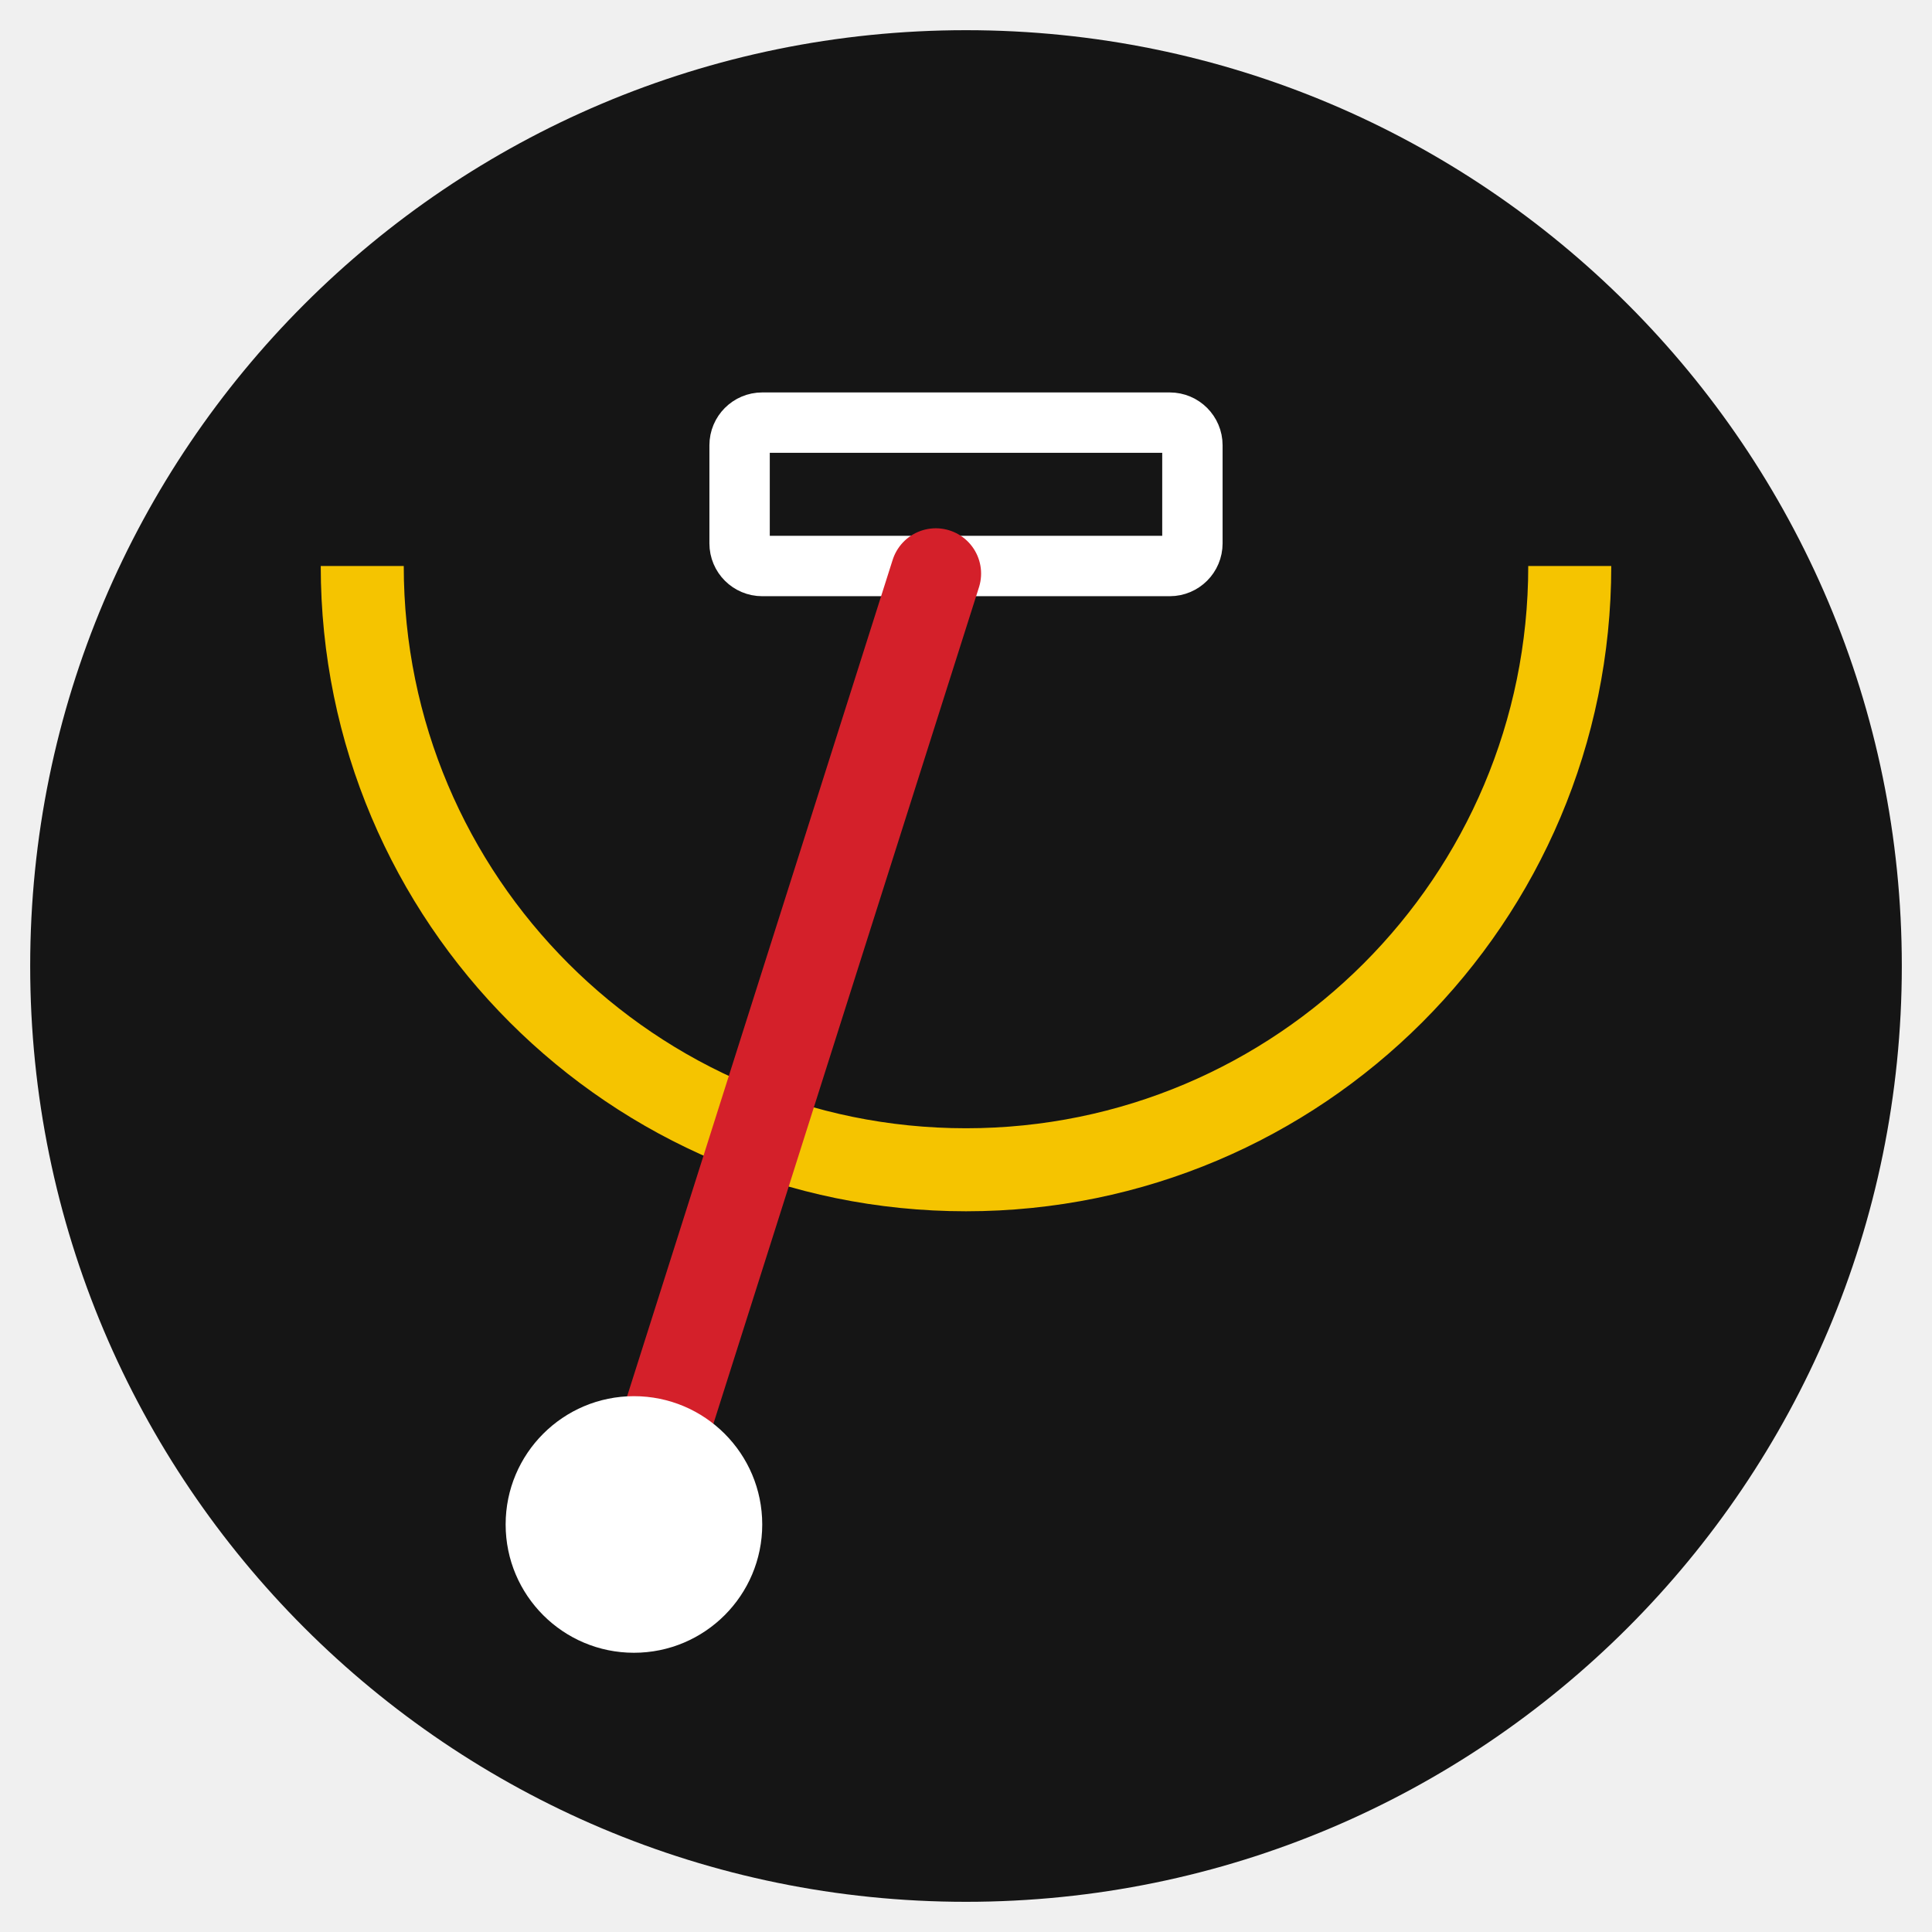
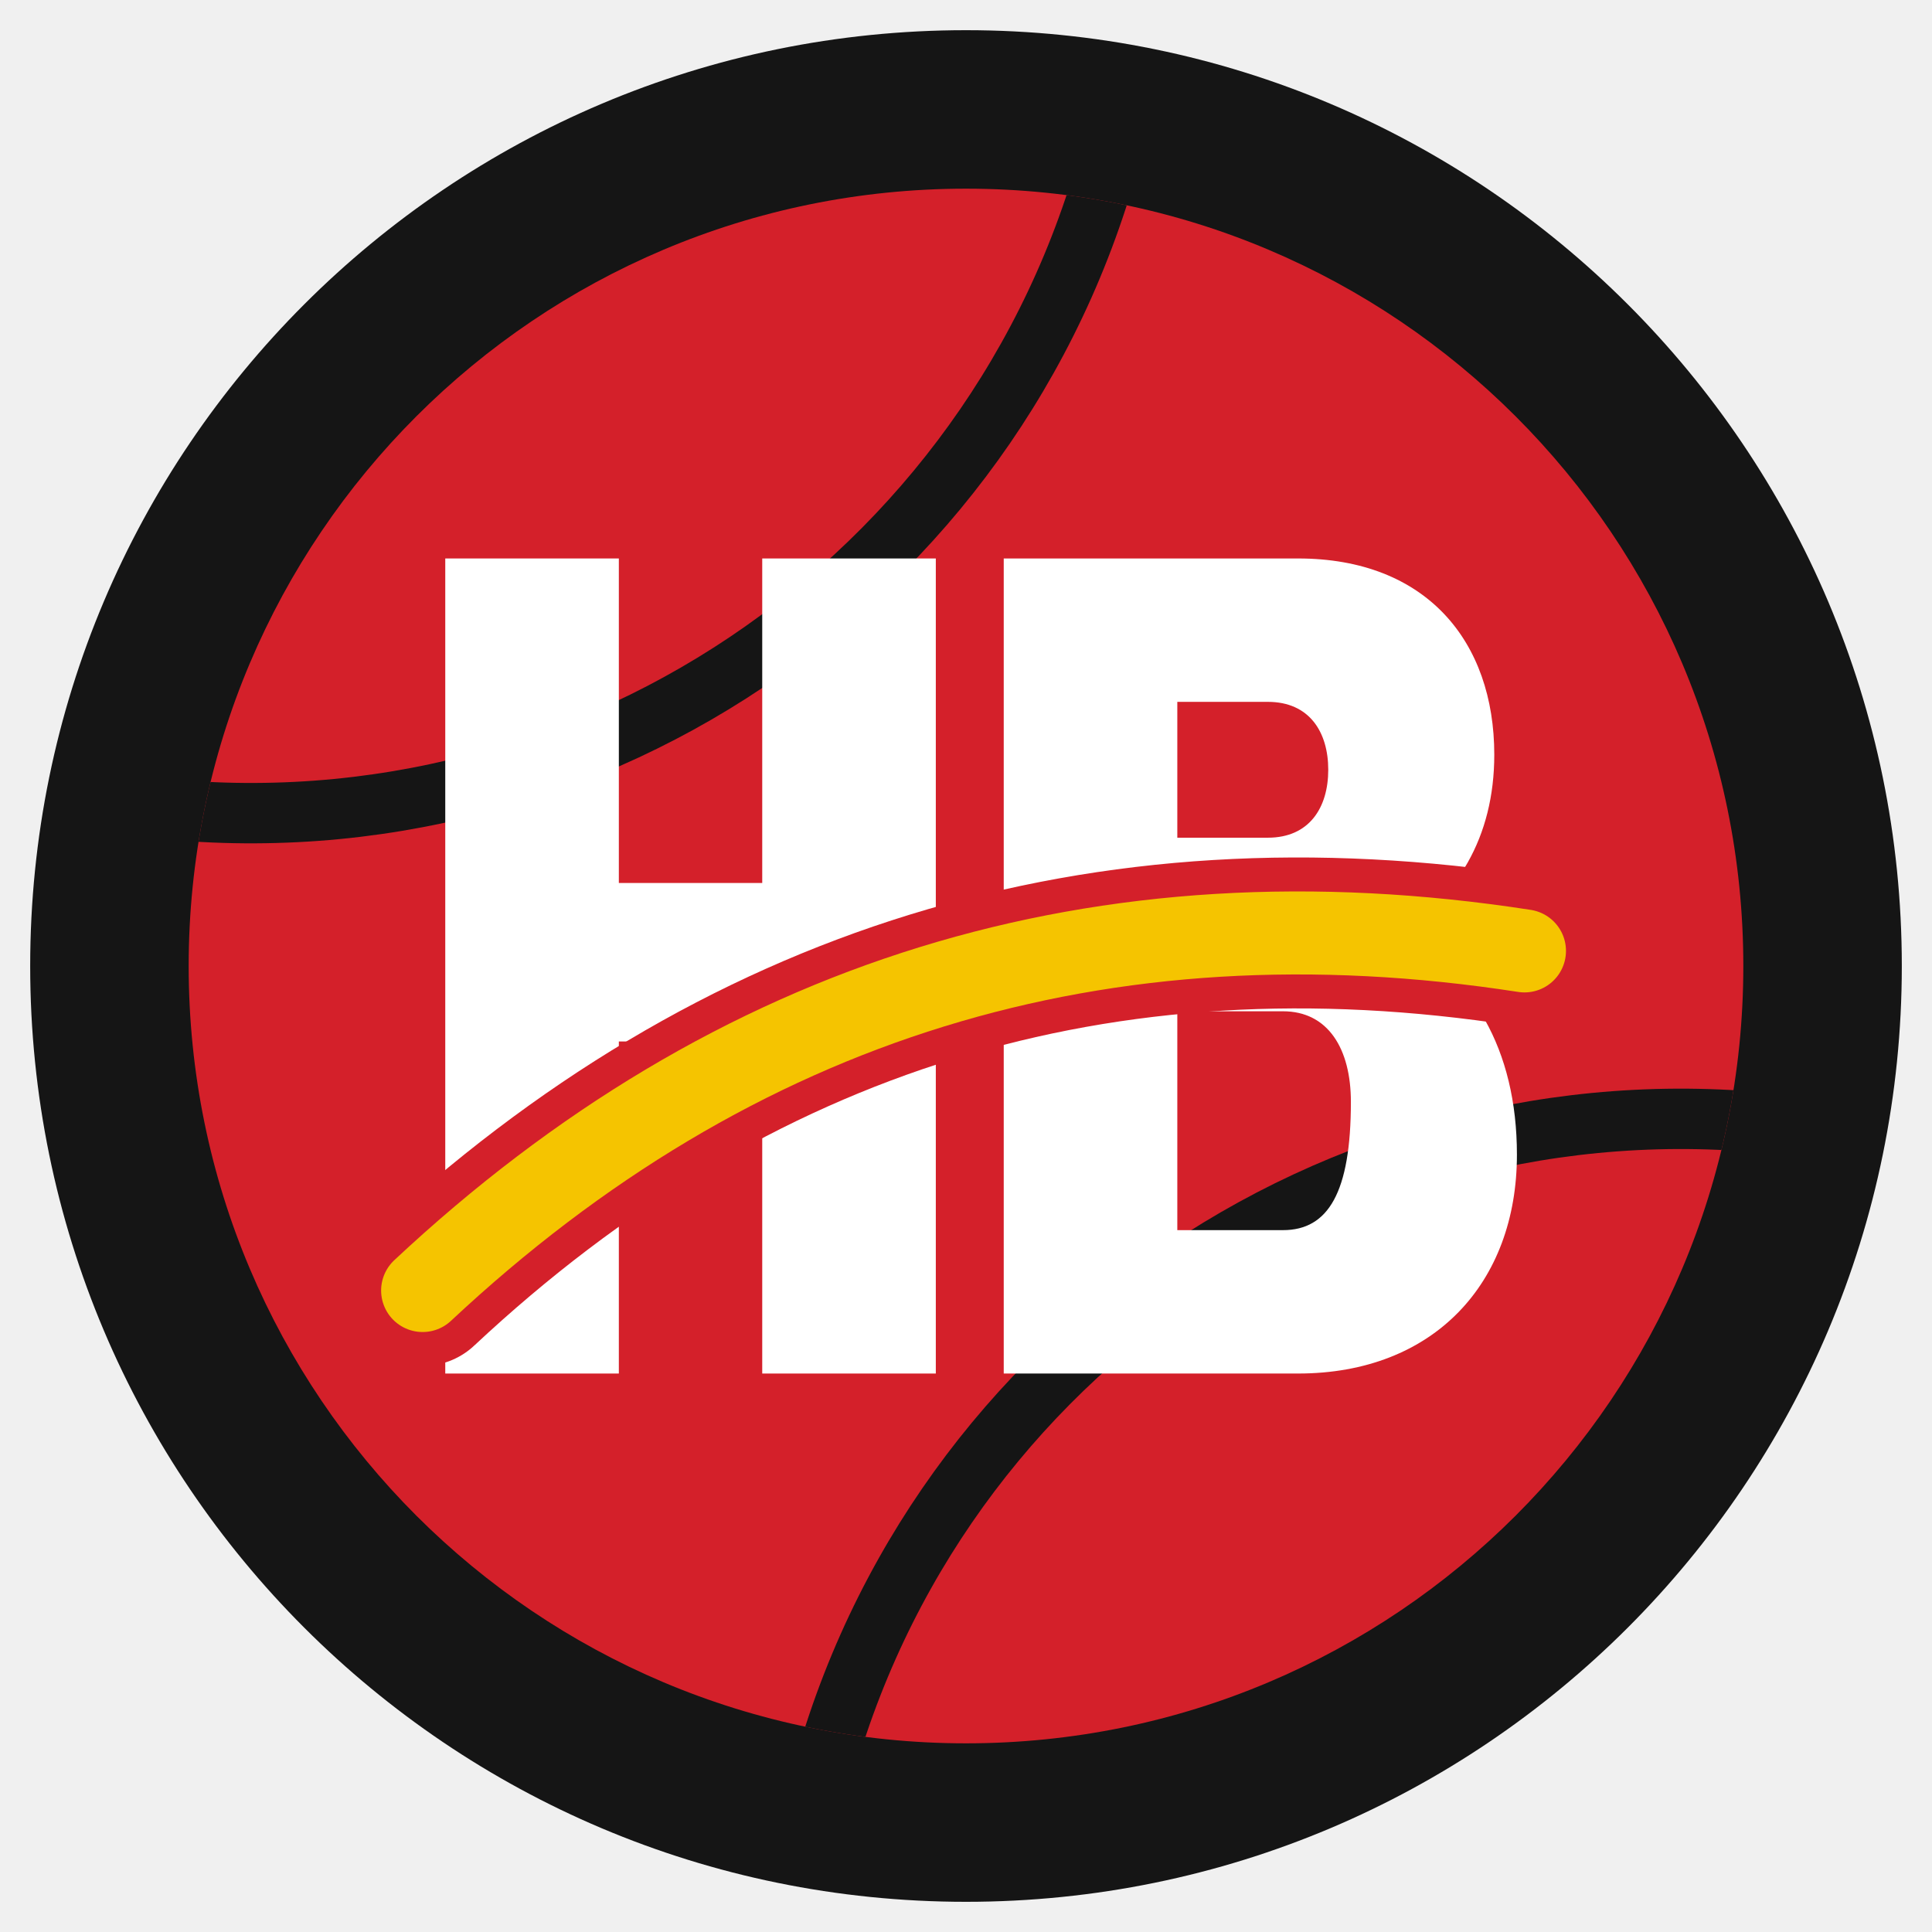
<svg xmlns="http://www.w3.org/2000/svg" viewBox="0 0 512 512">
+   <defs>
+     <clipPath id="ball">
+       <circle cx="256" cy="256" r="206" />
+     </clipPath>
+   </defs>
  <circle cx="256" cy="256" r="248" fill="#151515" />
-   <path d="M96 150 A160 160 0 0 0 416 150" fill="none" stroke="#f5c400" stroke-width="22" />
-   <rect x="196" y="112" width="120" height="38" rx="6" fill="none" stroke="#ffffff" stroke-width="16" />
-   <path d="M168 404 L248 152" fill="none" stroke="#d4202a" stroke-width="24" stroke-linecap="round" />
-   <circle cx="168" cy="404" r="34" fill="#ffffff" />
+   <circle cx="256" cy="256" r="206" fill="#d4202a" />
+   <g clip-path="url(#ball)" fill="none" stroke="#151515" stroke-width="16" stroke-linecap="round">
+     <path d="M40 214 A236 236 0 0 0 296 34" />
+     <path d="M472 298 A236 236 0 0 0 216 478" />
+   </g>
+   <g fill="#ffffff">
+     <path d="M118 148 H164 V234 H202 V148 H248 V364 H202 V276 H164 V364 H118 Z" />
+     <path fill-rule="evenodd" d="M266 148 H344 C378 148 396 170 396 200 C396 222 386 238 370 248 C390 258 402 278 402 306 C402 340 380 364 344 364 H266 Z              M312 186 H336 C347 186 352 194 352 204 C352 214 347 222 336 222 H312 Z              M312 268 H340 C352 268 358 278 358 292 C358 316 352 326 340 326 H312 Z" />
+   </g>
+   <path d="M112 342 Q236 226 404 252" fill="none" stroke="#d4202a" stroke-width="40" stroke-linecap="round" />
+   <path d="M112 342 Q236 226 404 252" fill="none" stroke="#f5c400" stroke-width="22" stroke-linecap="round" />
</svg>
